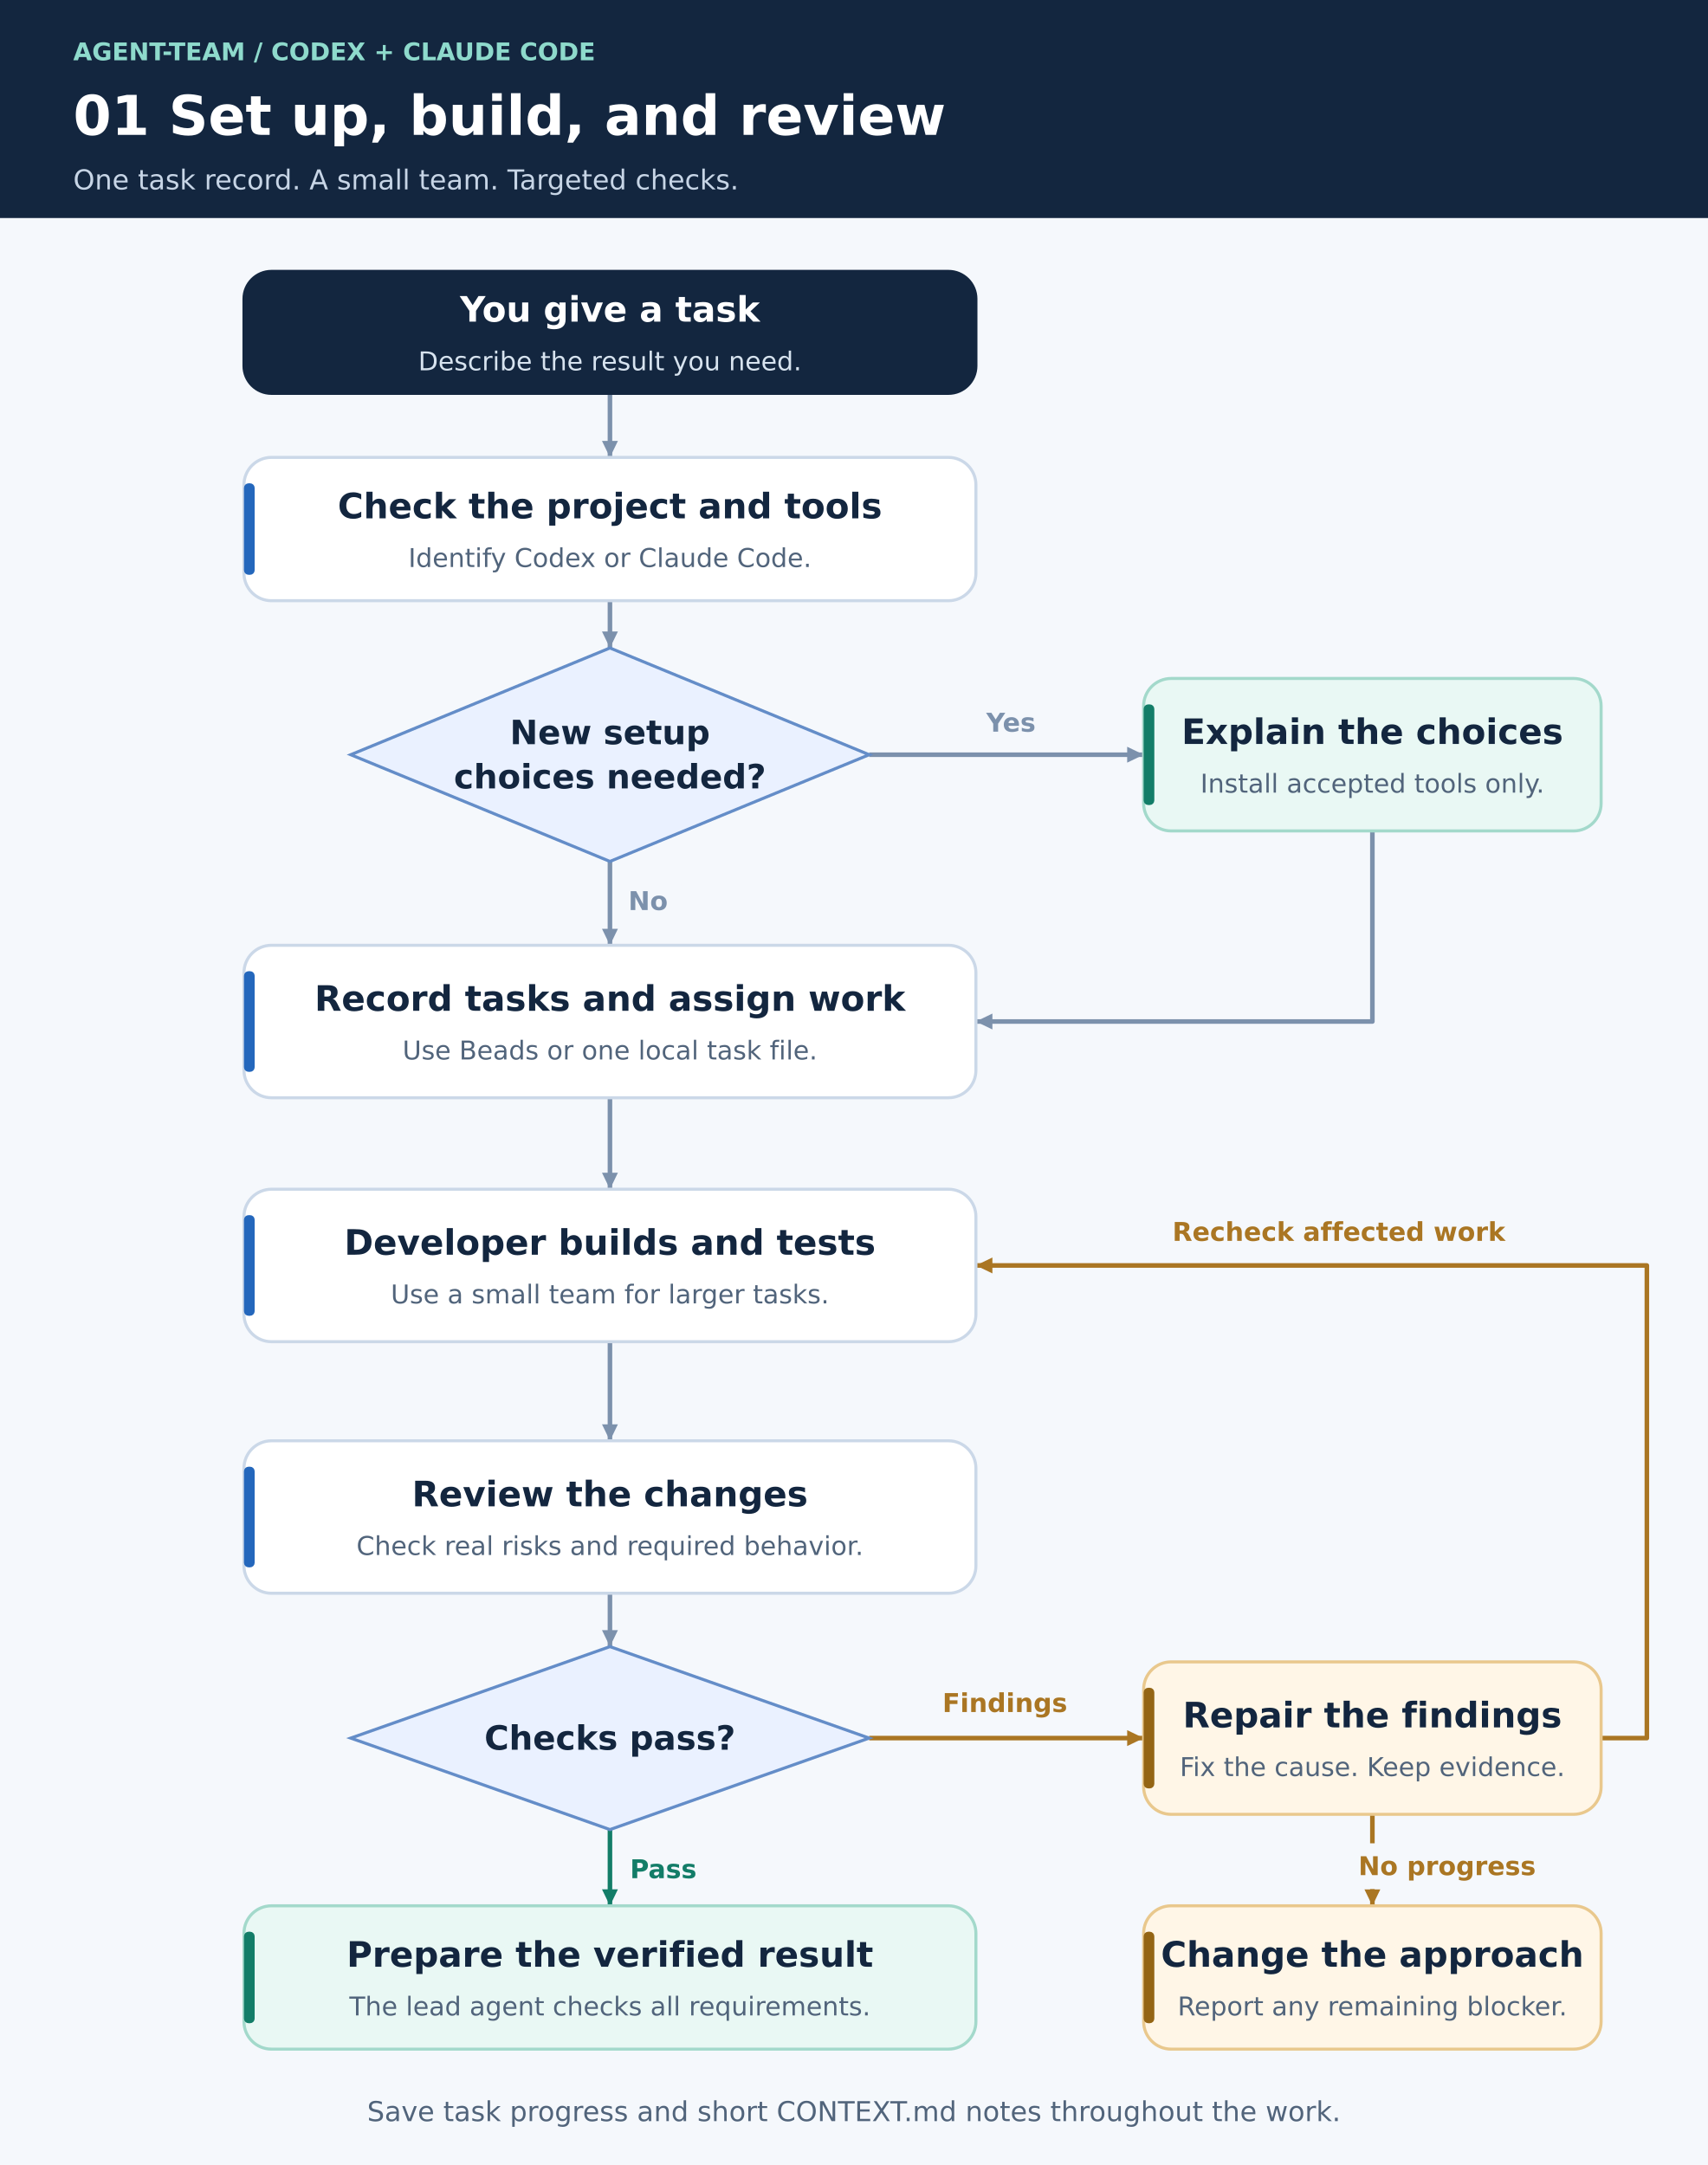
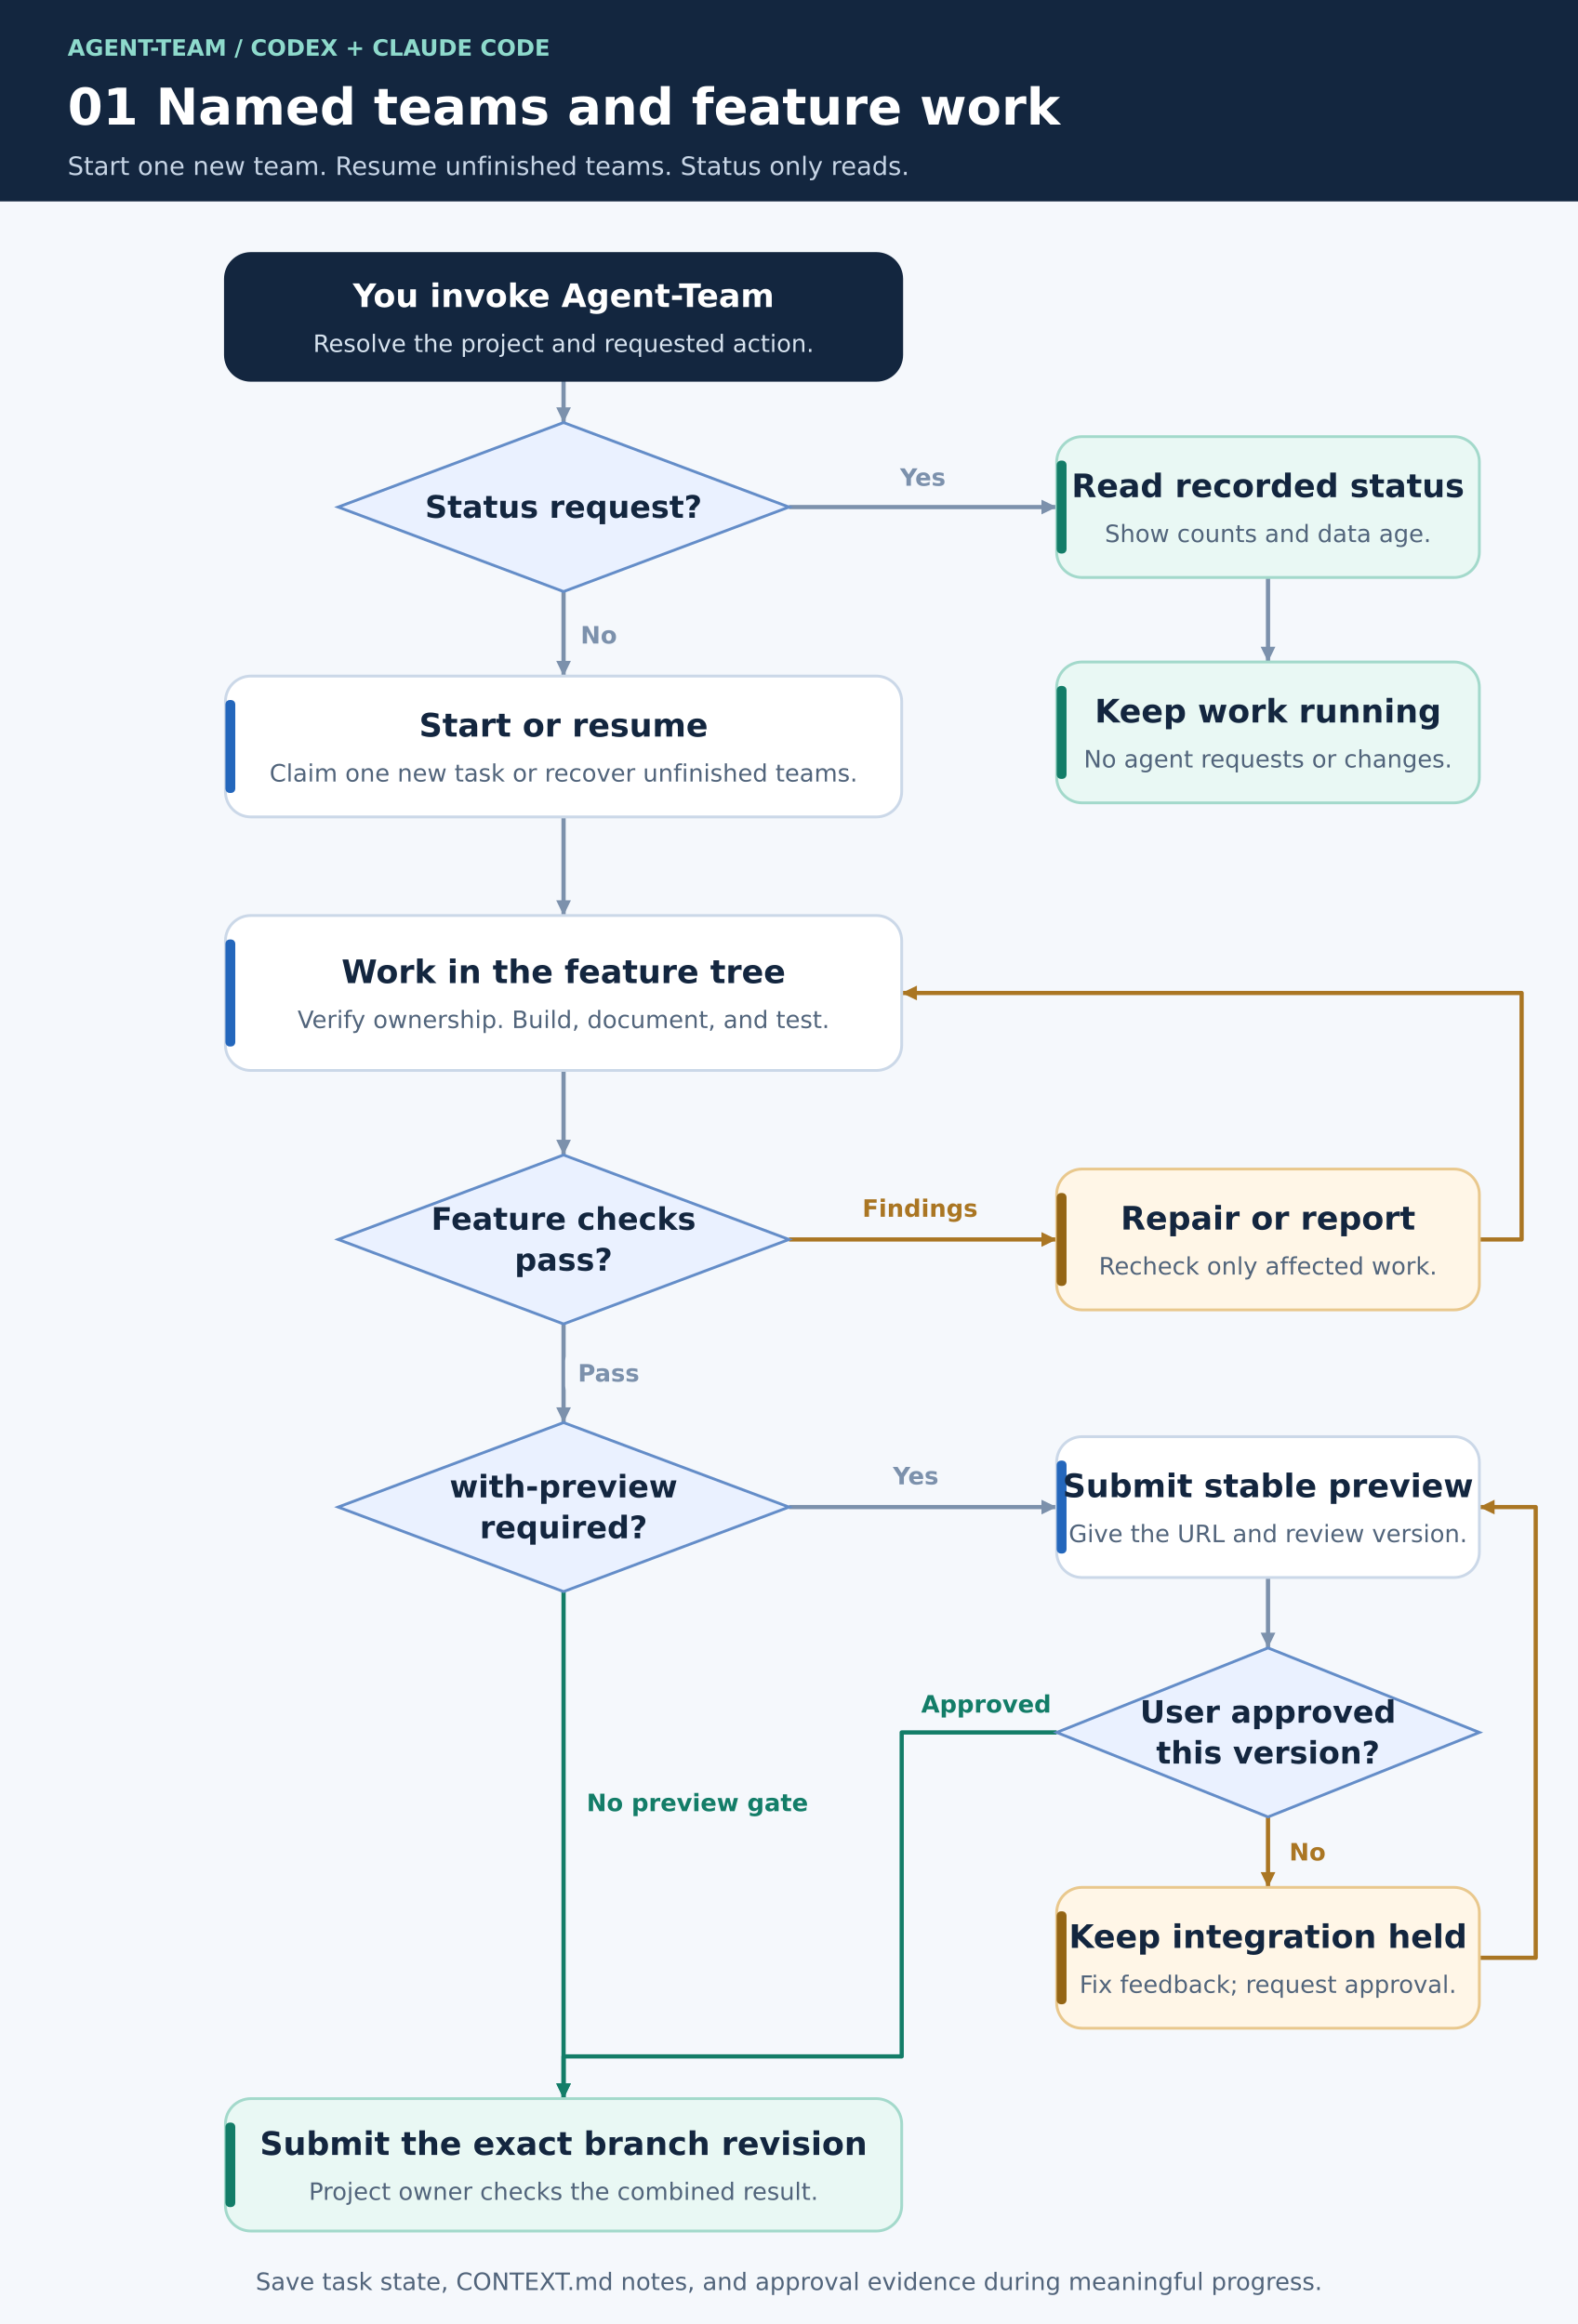
- <svg xmlns="http://www.w3.org/2000/svg" width="1120" height="1420" viewBox="0 0 1120 1420" role="img" aria-labelledby="title desc">
-   <rect width="1120" height="1420" fill="#F5F8FC" />
+ <svg xmlns="http://www.w3.org/2000/svg" width="1120" height="1650" viewBox="0 0 1120 1650" role="img" aria-labelledby="title desc">
+   <rect width="1120" height="1650" fill="#F5F8FC" />
  <rect x="0" y="0" width="1120" height="142" rx="0" fill="#13263F" stroke="#13263F" stroke-width="2" />
  <text x="48" y="34" font-family="DejaVu Sans,Arial,sans-serif" font-size="16" font-weight="700" fill="#8EDACC" text-anchor="start" dominant-baseline="central">AGENT-TEAM  /  CODEX + CLAUDE CODE</text>
-   <text x="48" y="76" font-family="DejaVu Sans,Arial,sans-serif" font-size="36" font-weight="700" fill="#FFFFFF" text-anchor="start" dominant-baseline="central">01  Set up, build, and review</text>
-   <text x="48" y="118" font-family="DejaVu Sans,Arial,sans-serif" font-size="18" font-weight="400" fill="#C7D5E6" text-anchor="start" dominant-baseline="central">One task record. A small team. Targeted checks.</text>
-   <polyline points="400,258 400,300" fill="none" stroke="#7C91AC" stroke-width="3" stroke-linejoin="round" />
+   <text x="48" y="76" font-family="DejaVu Sans,Arial,sans-serif" font-size="36" font-weight="700" fill="#FFFFFF" text-anchor="start" dominant-baseline="central">01  Named teams and feature work</text>
+   <text x="48" y="118" font-family="DejaVu Sans,Arial,sans-serif" font-size="18" font-weight="400" fill="#C7D5E6" text-anchor="start" dominant-baseline="central">Start one new team. Resume unfinished teams. Status only reads.</text>
+   <polyline points="400,270 400,300" fill="none" stroke="#7C91AC" stroke-width="3" stroke-linejoin="round" />
  <polygon points="400,300 394.78,289.195 405.22,289.195" fill="#7C91AC" />
-   <polyline points="400,394 400,425" fill="none" stroke="#7C91AC" stroke-width="3" stroke-linejoin="round" />
-   <polygon points="400,425 394.78,414.195 405.22,414.195" fill="#7C91AC" />
-   <polyline points="570,495 750,495" fill="none" stroke="#7C91AC" stroke-width="3" stroke-linejoin="round" />
-   <polygon points="750,495 739.195,500.22 739.195,489.78" fill="#7C91AC" />
-   <rect x="638.797" y="460" width="48.406" height="28" rx="5" fill="#F5F8FC" stroke="#F5F8FC" stroke-width="2" />
-   <text x="663" y="474" font-family="DejaVu Sans,Arial,sans-serif" font-size="17" font-weight="700" fill="#7C91AC" text-anchor="middle" dominant-baseline="central">Yes</text>
-   <polyline points="400,565 400,620" fill="none" stroke="#7C91AC" stroke-width="3" stroke-linejoin="round" />
-   <polygon points="400,620 394.78,609.195 405.22,609.195" fill="#7C91AC" />
-   <rect x="404.047" y="577" width="41.906" height="28" rx="5" fill="#F5F8FC" stroke="#F5F8FC" stroke-width="2" />
-   <text x="425" y="591" font-family="DejaVu Sans,Arial,sans-serif" font-size="17" font-weight="700" fill="#7C91AC" text-anchor="middle" dominant-baseline="central">No</text>
-   <polyline points="900,545 900,670 640,670" fill="none" stroke="#7C91AC" stroke-width="3" stroke-linejoin="round" />
-   <polygon points="640,670 650.805,664.78 650.805,675.22" fill="#7C91AC" />
-   <polyline points="400,720 400,780" fill="none" stroke="#7C91AC" stroke-width="3" stroke-linejoin="round" />
-   <polygon points="400,780 394.78,769.195 405.22,769.195" fill="#7C91AC" />
-   <polyline points="400,880 400,945" fill="none" stroke="#7C91AC" stroke-width="3" stroke-linejoin="round" />
-   <polygon points="400,945 394.78,934.195 405.22,934.195" fill="#7C91AC" />
-   <polyline points="400,1045 400,1080" fill="none" stroke="#7C91AC" stroke-width="3" stroke-linejoin="round" />
-   <polygon points="400,1080 394.78,1069.195 405.22,1069.195" fill="#7C91AC" />
-   <polyline points="400,1200 400,1250" fill="none" stroke="#137D68" stroke-width="3" stroke-linejoin="round" />
-   <polygon points="400,1250 394.78,1239.195 405.22,1239.195" fill="#137D68" />
-   <rect x="405.141" y="1212" width="59.719" height="28" rx="5" fill="#F5F8FC" stroke="#F5F8FC" stroke-width="2" />
-   <text x="435" y="1226" font-family="DejaVu Sans,Arial,sans-serif" font-size="17" font-weight="700" fill="#137D68" text-anchor="middle" dominant-baseline="central">Pass</text>
-   <polyline points="570,1140 750,1140" fill="none" stroke="#AA7623" stroke-width="3" stroke-linejoin="round" />
-   <polygon points="750,1140 739.195,1145.22 739.195,1134.78" fill="#AA7623" />
-   <rect x="610.023" y="1103" width="97.953" height="28" rx="5" fill="#F5F8FC" stroke="#F5F8FC" stroke-width="2" />
-   <text x="659" y="1117" font-family="DejaVu Sans,Arial,sans-serif" font-size="17" font-weight="700" fill="#AA7623" text-anchor="middle" dominant-baseline="central">Findings</text>
-   <polyline points="1050,1140 1080,1140 1080,830 640,830" fill="none" stroke="#AA7623" stroke-width="3" stroke-linejoin="round" />
-   <polygon points="640,830 650.805,824.78 650.805,835.22" fill="#AA7623" />
-   <rect x="761.336" y="794" width="233.328" height="28" rx="5" fill="#F5F8FC" stroke="#F5F8FC" stroke-width="2" />
-   <text x="878" y="808" font-family="DejaVu Sans,Arial,sans-serif" font-size="17" font-weight="700" fill="#AA7623" text-anchor="middle" dominant-baseline="central">Recheck affected work</text>
-   <polyline points="900,1190 900,1250" fill="none" stroke="#AA7623" stroke-width="3" stroke-linejoin="round" />
-   <polygon points="900,1250 894.78,1239.195 905.22,1239.195" fill="#AA7623" />
-   <rect x="882.797" y="1210" width="132.406" height="28" rx="5" fill="#F5F8FC" stroke="#F5F8FC" stroke-width="2" />
-   <text x="949" y="1224" font-family="DejaVu Sans,Arial,sans-serif" font-size="17" font-weight="700" fill="#AA7623" text-anchor="middle" dominant-baseline="central">No progress</text>
-   <rect x="160" y="178" width="480" height="80" rx="18" fill="#13263F" stroke="#13263F" stroke-width="2" />
-   <text x="400.0" y="203.0" font-family="DejaVu Sans,Arial,sans-serif" font-size="23" font-weight="700" fill="#FFFFFF" text-anchor="middle" dominant-baseline="central">You give a task</text>
-   <text x="400.0" y="237.0" font-family="DejaVu Sans,Arial,sans-serif" font-size="17" font-weight="400" fill="#D7E3EF" text-anchor="middle" dominant-baseline="central">Describe the result you need.</text>
-   <rect x="160" y="300" width="480" height="94" rx="18" fill="#FFFFFF" stroke="#CBD8E8" stroke-width="2" />
-   <rect x="161" y="318" width="5" height="58" rx="2" fill="#2467BC" stroke="#2467BC" stroke-width="2" />
-   <text x="400.0" y="332.0" font-family="DejaVu Sans,Arial,sans-serif" font-size="23" font-weight="700" fill="#13263F" text-anchor="middle" dominant-baseline="central">Check the project and tools</text>
-   <text x="400.0" y="366.0" font-family="DejaVu Sans,Arial,sans-serif" font-size="17" font-weight="400" fill="#51647B" text-anchor="middle" dominant-baseline="central">Identify Codex or Claude Code.</text>
-   <polygon points="400,425.0 570.0,495 400,565.0 230.0,495" fill="#EAF1FF" stroke="#648DC8" stroke-width="2" />
-   <text x="400" y="480.5" font-family="DejaVu Sans,Arial,sans-serif" font-size="22" font-weight="700" fill="#13263F" text-anchor="middle" dominant-baseline="central">New setup</text>
-   <text x="400" y="509.5" font-family="DejaVu Sans,Arial,sans-serif" font-size="22" font-weight="700" fill="#13263F" text-anchor="middle" dominant-baseline="central">choices needed?</text>
-   <rect x="750" y="445" width="300" height="100" rx="18" fill="#E9F8F4" stroke="#A3D9CB" stroke-width="2" />
-   <rect x="751" y="463" width="5" height="64" rx="2" fill="#137D68" stroke="#137D68" stroke-width="2" />
-   <text x="900.0" y="480.0" font-family="DejaVu Sans,Arial,sans-serif" font-size="23" font-weight="700" fill="#13263F" text-anchor="middle" dominant-baseline="central">Explain the choices</text>
-   <text x="900.0" y="514.0" font-family="DejaVu Sans,Arial,sans-serif" font-size="17" font-weight="400" fill="#51647B" text-anchor="middle" dominant-baseline="central">Install accepted tools only.</text>
-   <rect x="160" y="620" width="480" height="100" rx="18" fill="#FFFFFF" stroke="#CBD8E8" stroke-width="2" />
-   <rect x="161" y="638" width="5" height="64" rx="2" fill="#2467BC" stroke="#2467BC" stroke-width="2" />
-   <text x="400.0" y="655.0" font-family="DejaVu Sans,Arial,sans-serif" font-size="23" font-weight="700" fill="#13263F" text-anchor="middle" dominant-baseline="central">Record tasks and assign work</text>
-   <text x="400.0" y="689.0" font-family="DejaVu Sans,Arial,sans-serif" font-size="17" font-weight="400" fill="#51647B" text-anchor="middle" dominant-baseline="central">Use Beads or one local task file.</text>
-   <rect x="160" y="780" width="480" height="100" rx="18" fill="#FFFFFF" stroke="#CBD8E8" stroke-width="2" />
-   <rect x="161" y="798" width="5" height="64" rx="2" fill="#2467BC" stroke="#2467BC" stroke-width="2" />
-   <text x="400.0" y="815.0" font-family="DejaVu Sans,Arial,sans-serif" font-size="23" font-weight="700" fill="#13263F" text-anchor="middle" dominant-baseline="central">Developer builds and tests</text>
-   <text x="400.0" y="849.0" font-family="DejaVu Sans,Arial,sans-serif" font-size="17" font-weight="400" fill="#51647B" text-anchor="middle" dominant-baseline="central">Use a small team for larger tasks.</text>
-   <rect x="160" y="945" width="480" height="100" rx="18" fill="#FFFFFF" stroke="#CBD8E8" stroke-width="2" />
-   <rect x="161" y="963" width="5" height="64" rx="2" fill="#2467BC" stroke="#2467BC" stroke-width="2" />
-   <text x="400.0" y="980.0" font-family="DejaVu Sans,Arial,sans-serif" font-size="23" font-weight="700" fill="#13263F" text-anchor="middle" dominant-baseline="central">Review the changes</text>
-   <text x="400.0" y="1014.0" font-family="DejaVu Sans,Arial,sans-serif" font-size="17" font-weight="400" fill="#51647B" text-anchor="middle" dominant-baseline="central">Check real risks and required behavior.</text>
-   <polygon points="400,1080.0 570.0,1140 400,1200.0 230.0,1140" fill="#EAF1FF" stroke="#648DC8" stroke-width="2" />
-   <text x="400" y="1140.0" font-family="DejaVu Sans,Arial,sans-serif" font-size="22" font-weight="700" fill="#13263F" text-anchor="middle" dominant-baseline="central">Checks pass?</text>
-   <rect x="750" y="1090" width="300" height="100" rx="18" fill="#FFF6E7" stroke="#E9C88D" stroke-width="2" />
-   <rect x="751" y="1108" width="5" height="64" rx="2" fill="#946515" stroke="#946515" stroke-width="2" />
-   <text x="900.0" y="1125.0" font-family="DejaVu Sans,Arial,sans-serif" font-size="23" font-weight="700" fill="#13263F" text-anchor="middle" dominant-baseline="central">Repair the findings</text>
-   <text x="900.0" y="1159.0" font-family="DejaVu Sans,Arial,sans-serif" font-size="17" font-weight="400" fill="#51647B" text-anchor="middle" dominant-baseline="central">Fix the cause. Keep evidence.</text>
-   <rect x="160" y="1250" width="480" height="94" rx="18" fill="#E9F8F4" stroke="#A3D9CB" stroke-width="2" />
-   <rect x="161" y="1268" width="5" height="58" rx="2" fill="#137D68" stroke="#137D68" stroke-width="2" />
-   <text x="400.0" y="1282.0" font-family="DejaVu Sans,Arial,sans-serif" font-size="23" font-weight="700" fill="#13263F" text-anchor="middle" dominant-baseline="central">Prepare the verified result</text>
-   <text x="400.0" y="1316.0" font-family="DejaVu Sans,Arial,sans-serif" font-size="17" font-weight="400" fill="#51647B" text-anchor="middle" dominant-baseline="central">The lead agent checks all requirements.</text>
-   <rect x="750" y="1250" width="300" height="94" rx="18" fill="#FFF6E7" stroke="#E9C88D" stroke-width="2" />
-   <rect x="751" y="1268" width="5" height="58" rx="2" fill="#946515" stroke="#946515" stroke-width="2" />
-   <text x="900.0" y="1282.0" font-family="DejaVu Sans,Arial,sans-serif" font-size="23" font-weight="700" fill="#13263F" text-anchor="middle" dominant-baseline="central">Change the approach</text>
-   <text x="900.0" y="1316.0" font-family="DejaVu Sans,Arial,sans-serif" font-size="17" font-weight="400" fill="#51647B" text-anchor="middle" dominant-baseline="central">Report any remaining blocker.</text>
-   <text x="560" y="1385" font-family="DejaVu Sans,Arial,sans-serif" font-size="18" font-weight="400" fill="#51647B" text-anchor="middle" dominant-baseline="central">Save task progress and short CONTEXT.md notes throughout the work.</text>
+   <polyline points="560,360 750,360" fill="none" stroke="#7C91AC" stroke-width="3" stroke-linejoin="round" />
+   <polygon points="750,360 739.195,365.22 739.195,354.78" fill="#7C91AC" />
+   <rect x="630.797" y="325" width="48.406" height="28" rx="5" fill="#F5F8FC" stroke="#F5F8FC" stroke-width="2" />
+   <text x="655" y="339" font-family="DejaVu Sans,Arial,sans-serif" font-size="17" font-weight="700" fill="#7C91AC" text-anchor="middle" dominant-baseline="central">Yes</text>
+   <polyline points="900,410 900,470" fill="none" stroke="#7C91AC" stroke-width="3" stroke-linejoin="round" />
+   <polygon points="900,470 894.78,459.195 905.22,459.195" fill="#7C91AC" />
+   <polyline points="400,420 400,480" fill="none" stroke="#7C91AC" stroke-width="3" stroke-linejoin="round" />
+   <polygon points="400,480 394.78,469.195 405.22,469.195" fill="#7C91AC" />
+   <rect x="404.047" y="437" width="41.906" height="28" rx="5" fill="#F5F8FC" stroke="#F5F8FC" stroke-width="2" />
+   <text x="425" y="451" font-family="DejaVu Sans,Arial,sans-serif" font-size="17" font-weight="700" fill="#7C91AC" text-anchor="middle" dominant-baseline="central">No</text>
+   <polyline points="400,580 400,650" fill="none" stroke="#7C91AC" stroke-width="3" stroke-linejoin="round" />
+   <polygon points="400,650 394.78,639.195 405.22,639.195" fill="#7C91AC" />
+   <polyline points="400,760 400,820" fill="none" stroke="#7C91AC" stroke-width="3" stroke-linejoin="round" />
+   <polygon points="400,820 394.78,809.195 405.22,809.195" fill="#7C91AC" />
+   <polyline points="560,880 750,880" fill="none" stroke="#AA7623" stroke-width="3" stroke-linejoin="round" />
+   <polygon points="750,880 739.195,885.22 739.195,874.78" fill="#AA7623" />
+   <rect x="604.023" y="844" width="97.953" height="28" rx="5" fill="#F5F8FC" stroke="#F5F8FC" stroke-width="2" />
+   <text x="653" y="858" font-family="DejaVu Sans,Arial,sans-serif" font-size="17" font-weight="700" fill="#AA7623" text-anchor="middle" dominant-baseline="central">Findings</text>
+   <polyline points="1050,880 1080,880 1080,705 640,705" fill="none" stroke="#AA7623" stroke-width="3" stroke-linejoin="round" />
+   <polygon points="640,705 650.805,699.78 650.805,710.22" fill="#AA7623" />
+   <polyline points="400,940 400,1010" fill="none" stroke="#7C91AC" stroke-width="3" stroke-linejoin="round" />
+   <polygon points="400,1010 394.78,999.195 405.22,999.195" fill="#7C91AC" />
+   <rect x="402.141" y="961" width="59.719" height="28" rx="5" fill="#F5F8FC" stroke="#F5F8FC" stroke-width="2" />
+   <text x="432" y="975" font-family="DejaVu Sans,Arial,sans-serif" font-size="17" font-weight="700" fill="#7C91AC" text-anchor="middle" dominant-baseline="central">Pass</text>
+   <polyline points="560,1070 750,1070" fill="none" stroke="#7C91AC" stroke-width="3" stroke-linejoin="round" />
+   <polygon points="750,1070 739.195,1075.22 739.195,1064.78" fill="#7C91AC" />
+   <rect x="625.797" y="1034" width="48.406" height="28" rx="5" fill="#F5F8FC" stroke="#F5F8FC" stroke-width="2" />
+   <text x="650" y="1048" font-family="DejaVu Sans,Arial,sans-serif" font-size="17" font-weight="700" fill="#7C91AC" text-anchor="middle" dominant-baseline="central">Yes</text>
+   <polyline points="900,1120 900,1170" fill="none" stroke="#7C91AC" stroke-width="3" stroke-linejoin="round" />
+   <polygon points="900,1170 894.78,1159.195 905.22,1159.195" fill="#7C91AC" />
+   <polyline points="900,1290 900,1340" fill="none" stroke="#AA7623" stroke-width="3" stroke-linejoin="round" />
+   <polygon points="900,1340 894.78,1329.195 905.22,1329.195" fill="#AA7623" />
+   <rect x="907.047" y="1301" width="41.906" height="28" rx="5" fill="#F5F8FC" stroke="#F5F8FC" stroke-width="2" />
+   <text x="928" y="1315" font-family="DejaVu Sans,Arial,sans-serif" font-size="17" font-weight="700" fill="#AA7623" text-anchor="middle" dominant-baseline="central">No</text>
+   <polyline points="1050,1390 1090,1390 1090,1070 1050,1070" fill="none" stroke="#AA7623" stroke-width="3" stroke-linejoin="round" />
+   <polygon points="1050,1070 1060.805,1064.78 1060.805,1075.22" fill="#AA7623" />
+   <polyline points="750,1230 640,1230 640,1460 400,1460 400,1490" fill="none" stroke="#137D68" stroke-width="3" stroke-linejoin="round" />
+   <polygon points="400,1490 394.78,1479.195 405.22,1479.195" fill="#137D68" />
+   <rect x="645.828" y="1196" width="108.344" height="28" rx="5" fill="#F5F8FC" stroke="#F5F8FC" stroke-width="2" />
+   <text x="700" y="1210" font-family="DejaVu Sans,Arial,sans-serif" font-size="17" font-weight="700" fill="#137D68" text-anchor="middle" dominant-baseline="central">Approved</text>
+   <polyline points="400,1130 400,1490" fill="none" stroke="#137D68" stroke-width="3" stroke-linejoin="round" />
+   <polygon points="400,1490 394.78,1479.195 405.22,1479.195" fill="#137D68" />
+   <rect x="408.359" y="1266" width="173.281" height="28" rx="5" fill="#F5F8FC" stroke="#F5F8FC" stroke-width="2" />
+   <text x="495" y="1280" font-family="DejaVu Sans,Arial,sans-serif" font-size="17" font-weight="700" fill="#137D68" text-anchor="middle" dominant-baseline="central">No preview gate</text>
+   <rect x="160" y="180" width="480" height="90" rx="18" fill="#13263F" stroke="#13263F" stroke-width="2" />
+   <text x="400.0" y="210.0" font-family="DejaVu Sans,Arial,sans-serif" font-size="23" font-weight="700" fill="#FFFFFF" text-anchor="middle" dominant-baseline="central">You invoke Agent-Team</text>
+   <text x="400.0" y="244.0" font-family="DejaVu Sans,Arial,sans-serif" font-size="17" font-weight="400" fill="#D7E3EF" text-anchor="middle" dominant-baseline="central">Resolve the project and requested action.</text>
+   <polygon points="400,300.0 560.0,360 400,420.0 240.0,360" fill="#EAF1FF" stroke="#648DC8" stroke-width="2" />
+   <text x="400" y="360.0" font-family="DejaVu Sans,Arial,sans-serif" font-size="22" font-weight="700" fill="#13263F" text-anchor="middle" dominant-baseline="central">Status request?</text>
+   <rect x="750" y="310" width="300" height="100" rx="18" fill="#E9F8F4" stroke="#A3D9CB" stroke-width="2" />
+   <rect x="751" y="328" width="5" height="64" rx="2" fill="#137D68" stroke="#137D68" stroke-width="2" />
+   <text x="900.0" y="345.0" font-family="DejaVu Sans,Arial,sans-serif" font-size="23" font-weight="700" fill="#13263F" text-anchor="middle" dominant-baseline="central">Read recorded status</text>
+   <text x="900.0" y="379.0" font-family="DejaVu Sans,Arial,sans-serif" font-size="17" font-weight="400" fill="#51647B" text-anchor="middle" dominant-baseline="central">Show counts and data age.</text>
+   <rect x="750" y="470" width="300" height="100" rx="18" fill="#E9F8F4" stroke="#A3D9CB" stroke-width="2" />
+   <rect x="751" y="488" width="5" height="64" rx="2" fill="#137D68" stroke="#137D68" stroke-width="2" />
+   <text x="900.0" y="505.0" font-family="DejaVu Sans,Arial,sans-serif" font-size="23" font-weight="700" fill="#13263F" text-anchor="middle" dominant-baseline="central">Keep work running</text>
+   <text x="900.0" y="539.0" font-family="DejaVu Sans,Arial,sans-serif" font-size="17" font-weight="400" fill="#51647B" text-anchor="middle" dominant-baseline="central">No agent requests or changes.</text>
+   <rect x="160" y="480" width="480" height="100" rx="18" fill="#FFFFFF" stroke="#CBD8E8" stroke-width="2" />
+   <rect x="161" y="498" width="5" height="64" rx="2" fill="#2467BC" stroke="#2467BC" stroke-width="2" />
+   <text x="400.0" y="515.0" font-family="DejaVu Sans,Arial,sans-serif" font-size="23" font-weight="700" fill="#13263F" text-anchor="middle" dominant-baseline="central">Start or resume</text>
+   <text x="400.0" y="549.0" font-family="DejaVu Sans,Arial,sans-serif" font-size="17" font-weight="400" fill="#51647B" text-anchor="middle" dominant-baseline="central">Claim one new task or recover unfinished teams.</text>
+   <rect x="160" y="650" width="480" height="110" rx="18" fill="#FFFFFF" stroke="#CBD8E8" stroke-width="2" />
+   <rect x="161" y="668" width="5" height="74" rx="2" fill="#2467BC" stroke="#2467BC" stroke-width="2" />
+   <text x="400.0" y="690.0" font-family="DejaVu Sans,Arial,sans-serif" font-size="23" font-weight="700" fill="#13263F" text-anchor="middle" dominant-baseline="central">Work in the feature tree</text>
+   <text x="400.0" y="724.0" font-family="DejaVu Sans,Arial,sans-serif" font-size="17" font-weight="400" fill="#51647B" text-anchor="middle" dominant-baseline="central">Verify ownership. Build, document, and test.</text>
+   <polygon points="400,820.0 560.0,880 400,940.0 240.0,880" fill="#EAF1FF" stroke="#648DC8" stroke-width="2" />
+   <text x="400" y="865.5" font-family="DejaVu Sans,Arial,sans-serif" font-size="22" font-weight="700" fill="#13263F" text-anchor="middle" dominant-baseline="central">Feature checks</text>
+   <text x="400" y="894.5" font-family="DejaVu Sans,Arial,sans-serif" font-size="22" font-weight="700" fill="#13263F" text-anchor="middle" dominant-baseline="central">pass?</text>
+   <rect x="750" y="830" width="300" height="100" rx="18" fill="#FFF6E7" stroke="#E9C88D" stroke-width="2" />
+   <rect x="751" y="848" width="5" height="64" rx="2" fill="#946515" stroke="#946515" stroke-width="2" />
+   <text x="900.0" y="865.0" font-family="DejaVu Sans,Arial,sans-serif" font-size="23" font-weight="700" fill="#13263F" text-anchor="middle" dominant-baseline="central">Repair or report</text>
+   <text x="900.0" y="899.0" font-family="DejaVu Sans,Arial,sans-serif" font-size="17" font-weight="400" fill="#51647B" text-anchor="middle" dominant-baseline="central">Recheck only affected work.</text>
+   <polygon points="400,1010.0 560.0,1070 400,1130.0 240.0,1070" fill="#EAF1FF" stroke="#648DC8" stroke-width="2" />
+   <text x="400" y="1055.5" font-family="DejaVu Sans,Arial,sans-serif" font-size="22" font-weight="700" fill="#13263F" text-anchor="middle" dominant-baseline="central">with-preview</text>
+   <text x="400" y="1084.5" font-family="DejaVu Sans,Arial,sans-serif" font-size="22" font-weight="700" fill="#13263F" text-anchor="middle" dominant-baseline="central">required?</text>
+   <rect x="750" y="1020" width="300" height="100" rx="18" fill="#FFFFFF" stroke="#CBD8E8" stroke-width="2" />
+   <rect x="751" y="1038" width="5" height="64" rx="2" fill="#2467BC" stroke="#2467BC" stroke-width="2" />
+   <text x="900.0" y="1055.0" font-family="DejaVu Sans,Arial,sans-serif" font-size="23" font-weight="700" fill="#13263F" text-anchor="middle" dominant-baseline="central">Submit stable preview</text>
+   <text x="900.0" y="1089.0" font-family="DejaVu Sans,Arial,sans-serif" font-size="17" font-weight="400" fill="#51647B" text-anchor="middle" dominant-baseline="central">Give the URL and review version.</text>
+   <polygon points="900,1170.0 1050.0,1230 900,1290.0 750.0,1230" fill="#EAF1FF" stroke="#648DC8" stroke-width="2" />
+   <text x="900" y="1215.5" font-family="DejaVu Sans,Arial,sans-serif" font-size="22" font-weight="700" fill="#13263F" text-anchor="middle" dominant-baseline="central">User approved</text>
+   <text x="900" y="1244.5" font-family="DejaVu Sans,Arial,sans-serif" font-size="22" font-weight="700" fill="#13263F" text-anchor="middle" dominant-baseline="central">this version?</text>
+   <rect x="750" y="1340" width="300" height="100" rx="18" fill="#FFF6E7" stroke="#E9C88D" stroke-width="2" />
+   <rect x="751" y="1358" width="5" height="64" rx="2" fill="#946515" stroke="#946515" stroke-width="2" />
+   <text x="900.0" y="1375.0" font-family="DejaVu Sans,Arial,sans-serif" font-size="23" font-weight="700" fill="#13263F" text-anchor="middle" dominant-baseline="central">Keep integration held</text>
+   <text x="900.0" y="1409.0" font-family="DejaVu Sans,Arial,sans-serif" font-size="17" font-weight="400" fill="#51647B" text-anchor="middle" dominant-baseline="central">Fix feedback; request approval.</text>
+   <rect x="160" y="1490" width="480" height="94" rx="18" fill="#E9F8F4" stroke="#A3D9CB" stroke-width="2" />
+   <rect x="161" y="1508" width="5" height="58" rx="2" fill="#137D68" stroke="#137D68" stroke-width="2" />
+   <text x="400.0" y="1522.0" font-family="DejaVu Sans,Arial,sans-serif" font-size="23" font-weight="700" fill="#13263F" text-anchor="middle" dominant-baseline="central">Submit the exact branch revision</text>
+   <text x="400.0" y="1556.0" font-family="DejaVu Sans,Arial,sans-serif" font-size="17" font-weight="400" fill="#51647B" text-anchor="middle" dominant-baseline="central">Project owner checks the combined result.</text>
+   <text x="560" y="1620" font-family="DejaVu Sans,Arial,sans-serif" font-size="17" font-weight="400" fill="#51647B" text-anchor="middle" dominant-baseline="central">Save task state, CONTEXT.md notes, and approval evidence during meaningful progress.</text>
</svg>
